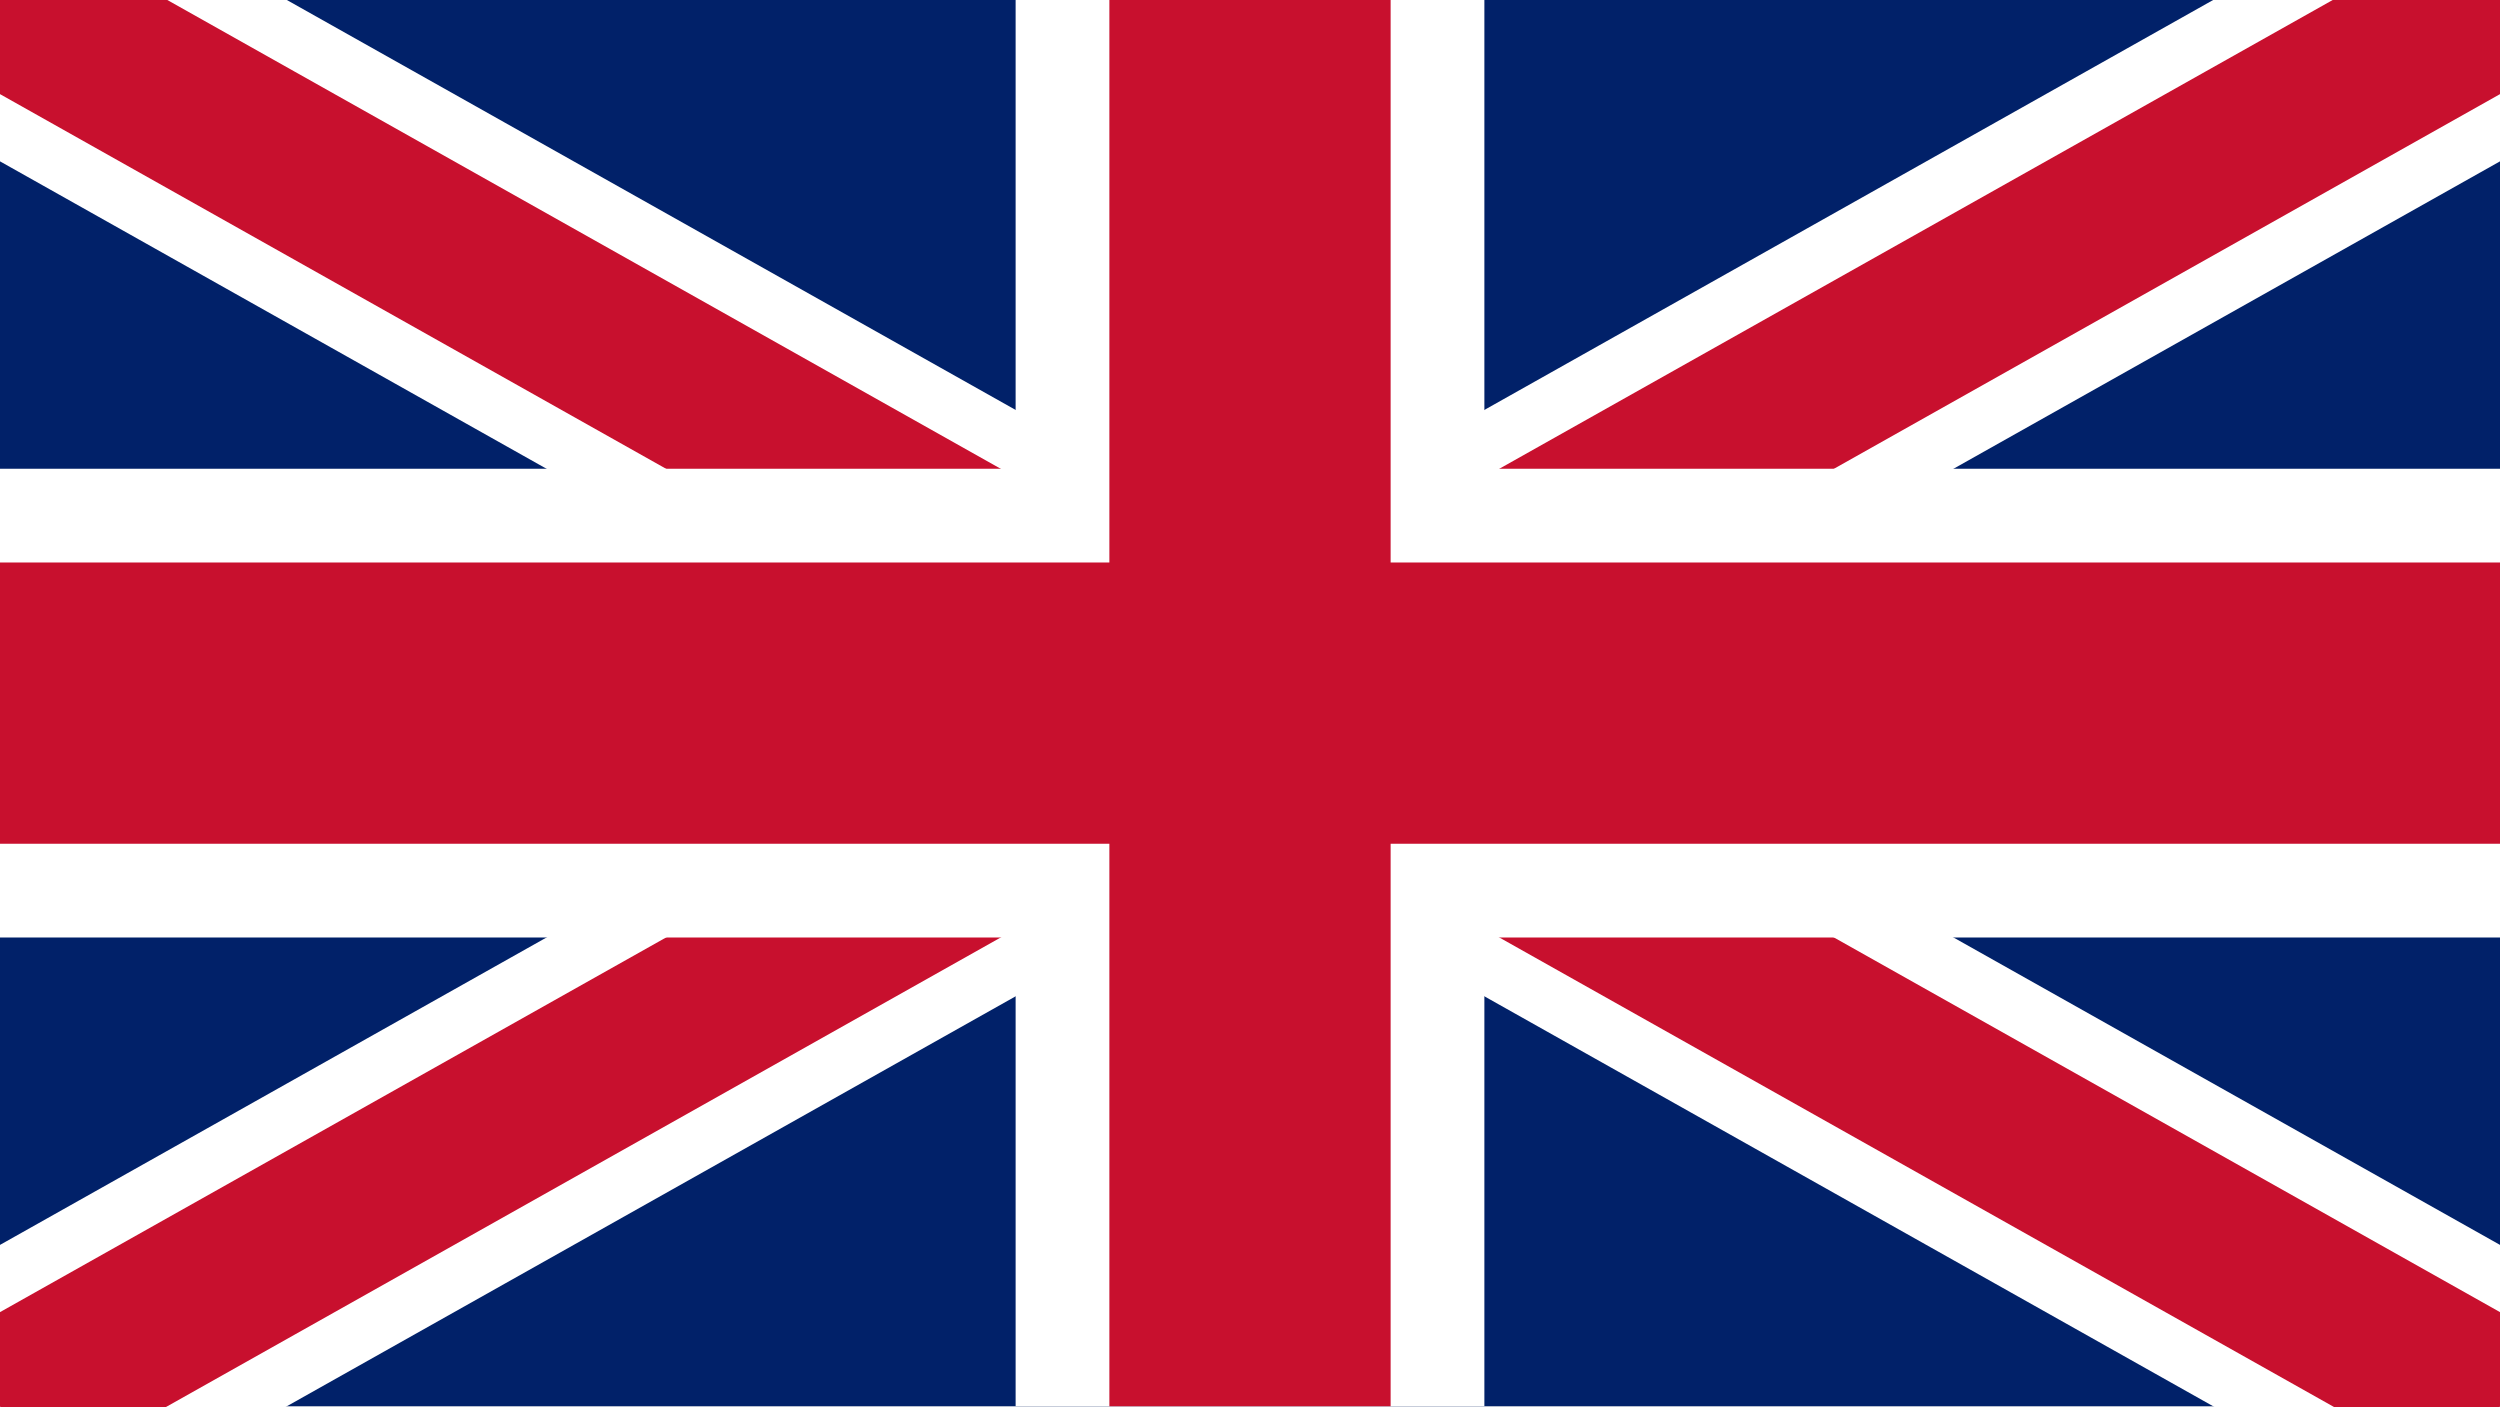
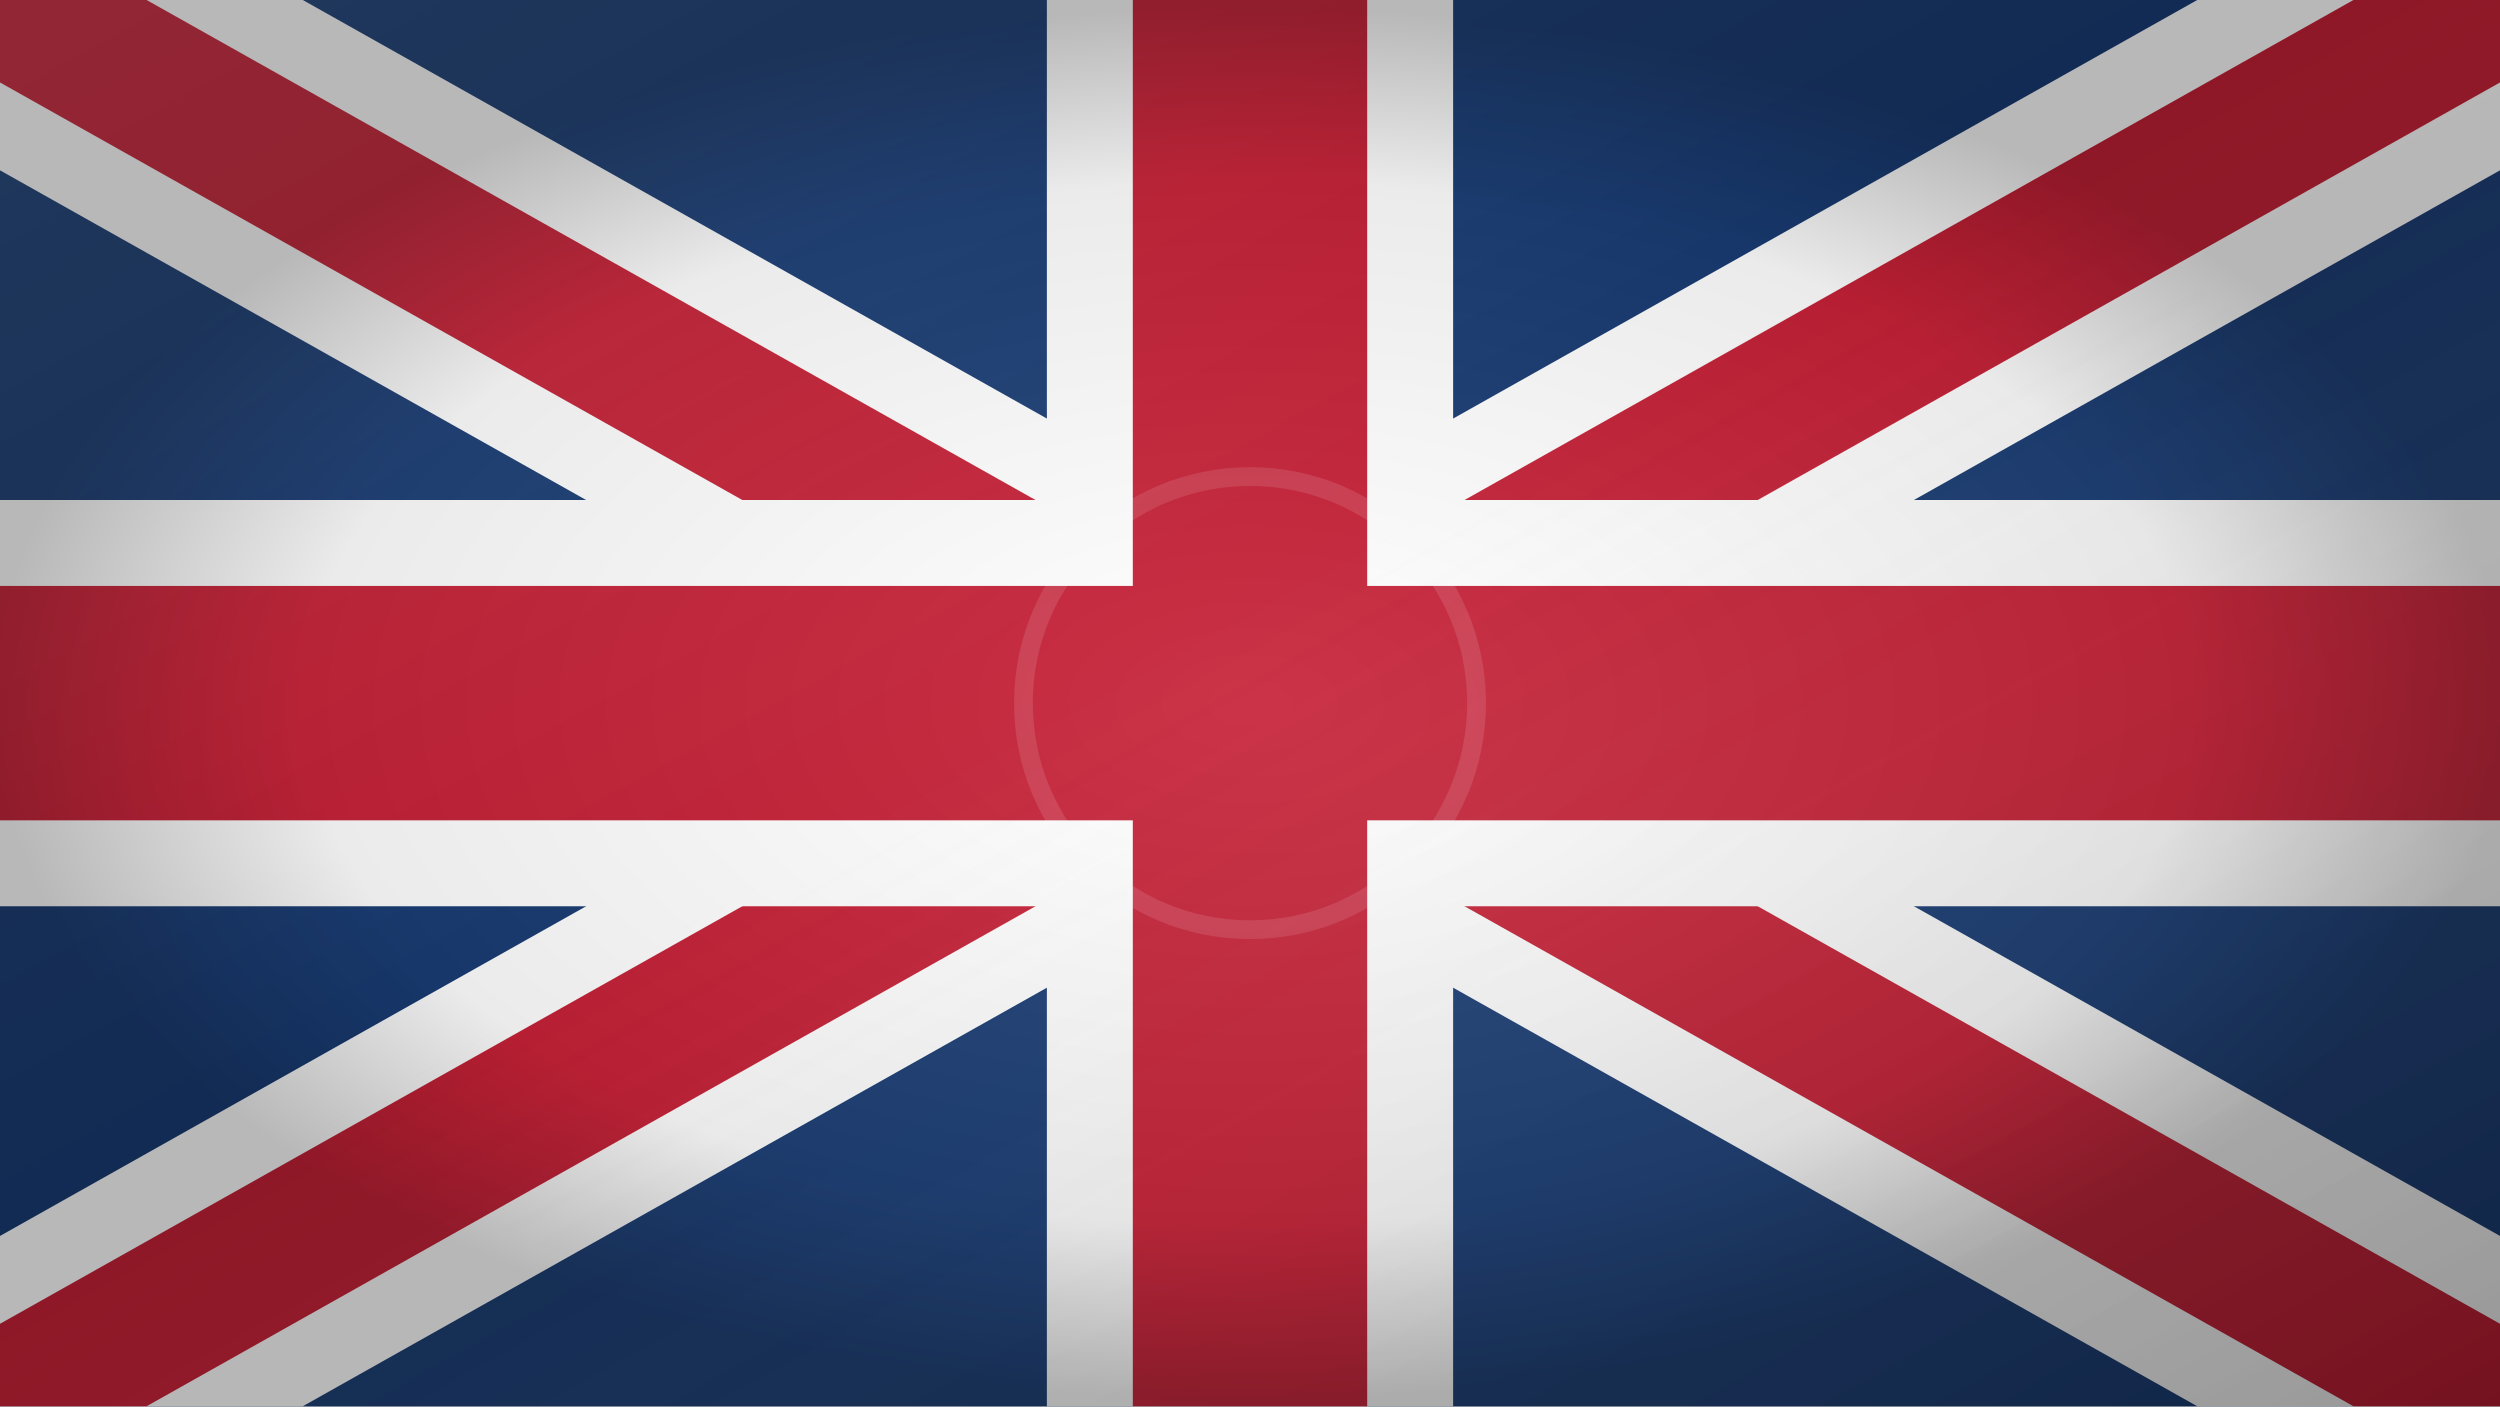
- <svg xmlns="http://www.w3.org/2000/svg" viewBox="0 0 1600 900">
-   <rect width="1600" height="900" fill="#012169" />
-   <path d="M0 0 1600 900M1600 0 0 900" stroke="#fff" stroke-width="180" />
-   <path d="M0 0 1600 900M1600 0 0 900" stroke="#c8102e" stroke-width="105" />
-   <path d="M800 0v900M0 450h1600" stroke="#fff" stroke-width="300" />
-   <path d="M800 0v900M0 450h1600" stroke="#c8102e" stroke-width="180" />
+ <svg xmlns="http://www.w3.org/2000/svg" viewBox="0 0 1600 900" preserveAspectRatio="xMidYMid slice">
+   <defs>
+     <linearGradient id="shade" x1="0" y1="0" x2="1" y2="1">
+       <stop offset="0" stop-color="#fff" stop-opacity=".10" />
+       <stop offset=".45" stop-color="#fff" stop-opacity="0" />
+       <stop offset="1" stop-color="#000" stop-opacity=".18" />
+     </linearGradient>
+     <radialGradient id="v">
+       <stop offset="0" stop-color="#fff" stop-opacity=".08" />
+       <stop offset=".75" stop-color="#000" stop-opacity=".08" />
+       <stop offset="1" stop-color="#000" stop-opacity=".28" />
+     </radialGradient>
+   </defs>
+   <rect width="1600" height="900" fill="#111" />
+   <rect width="1600" height="900" fill="#183b73" />
+   <path d="M0 0L1600 900M1600 0L0 900" stroke="#fff" stroke-width="190" />
+   <path d="M0 0L1600 900M1600 0L0 900" stroke="#c61f35" stroke-width="92" />
+   <path d="M800 0V900M0 450H1600" stroke="#fff" stroke-width="260" />
+   <path d="M800 0V900M0 450H1600" stroke="#c61f35" stroke-width="150" />
+   <circle cx="800" cy="450" r="145" fill="none" stroke="#fff" stroke-opacity=".12" stroke-width="12" />
+   <rect width="1600" height="900" fill="url(#shade)" />
+   <rect width="1600" height="900" fill="url(#v)" />
</svg>
